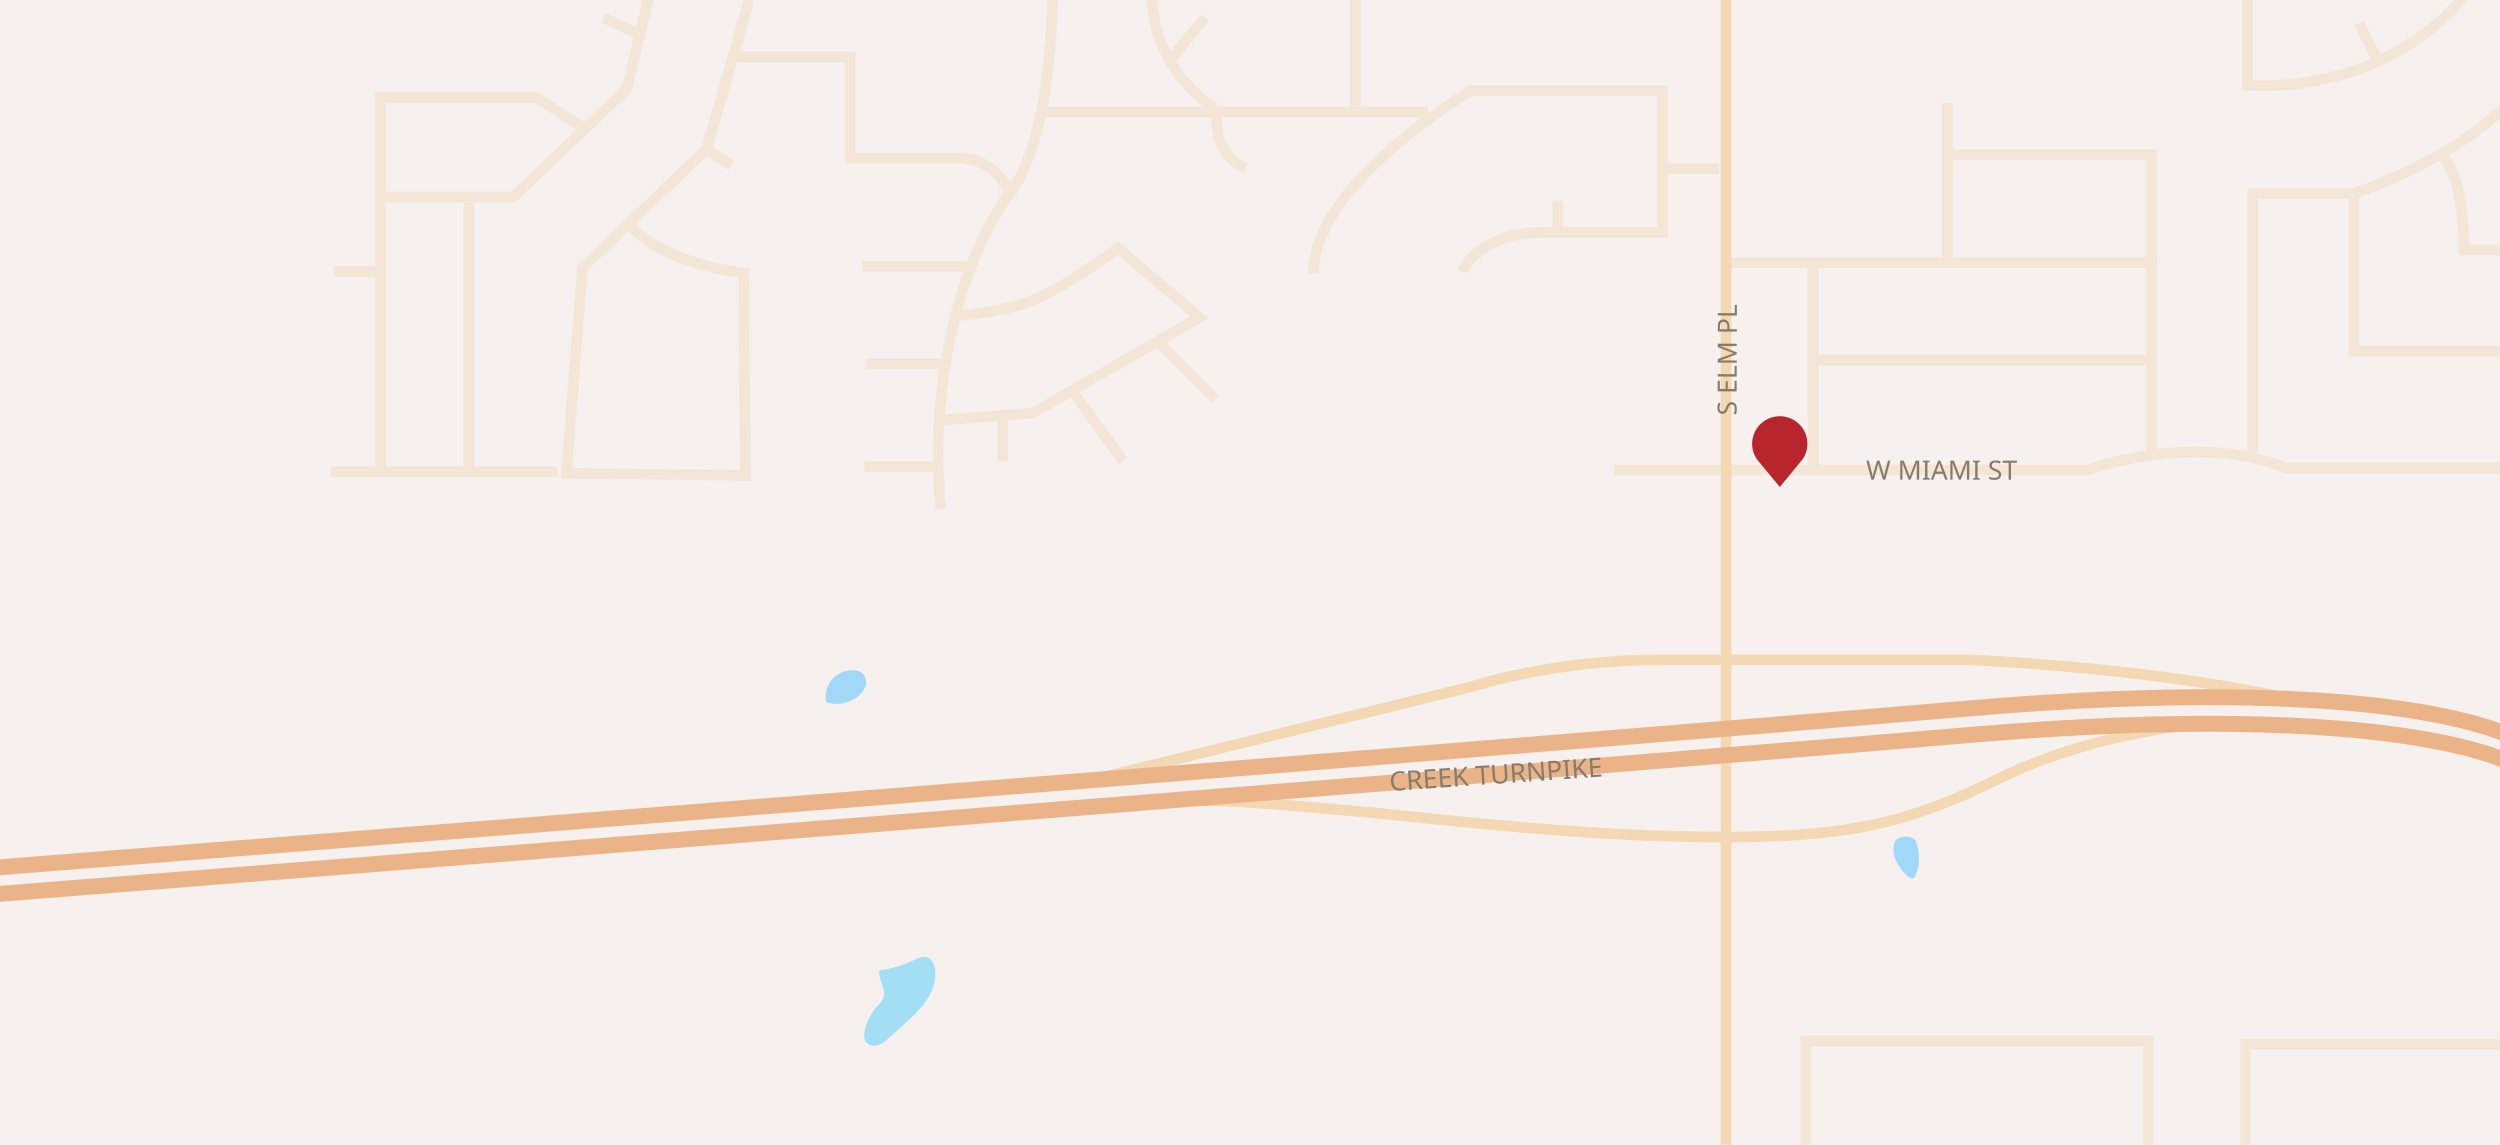
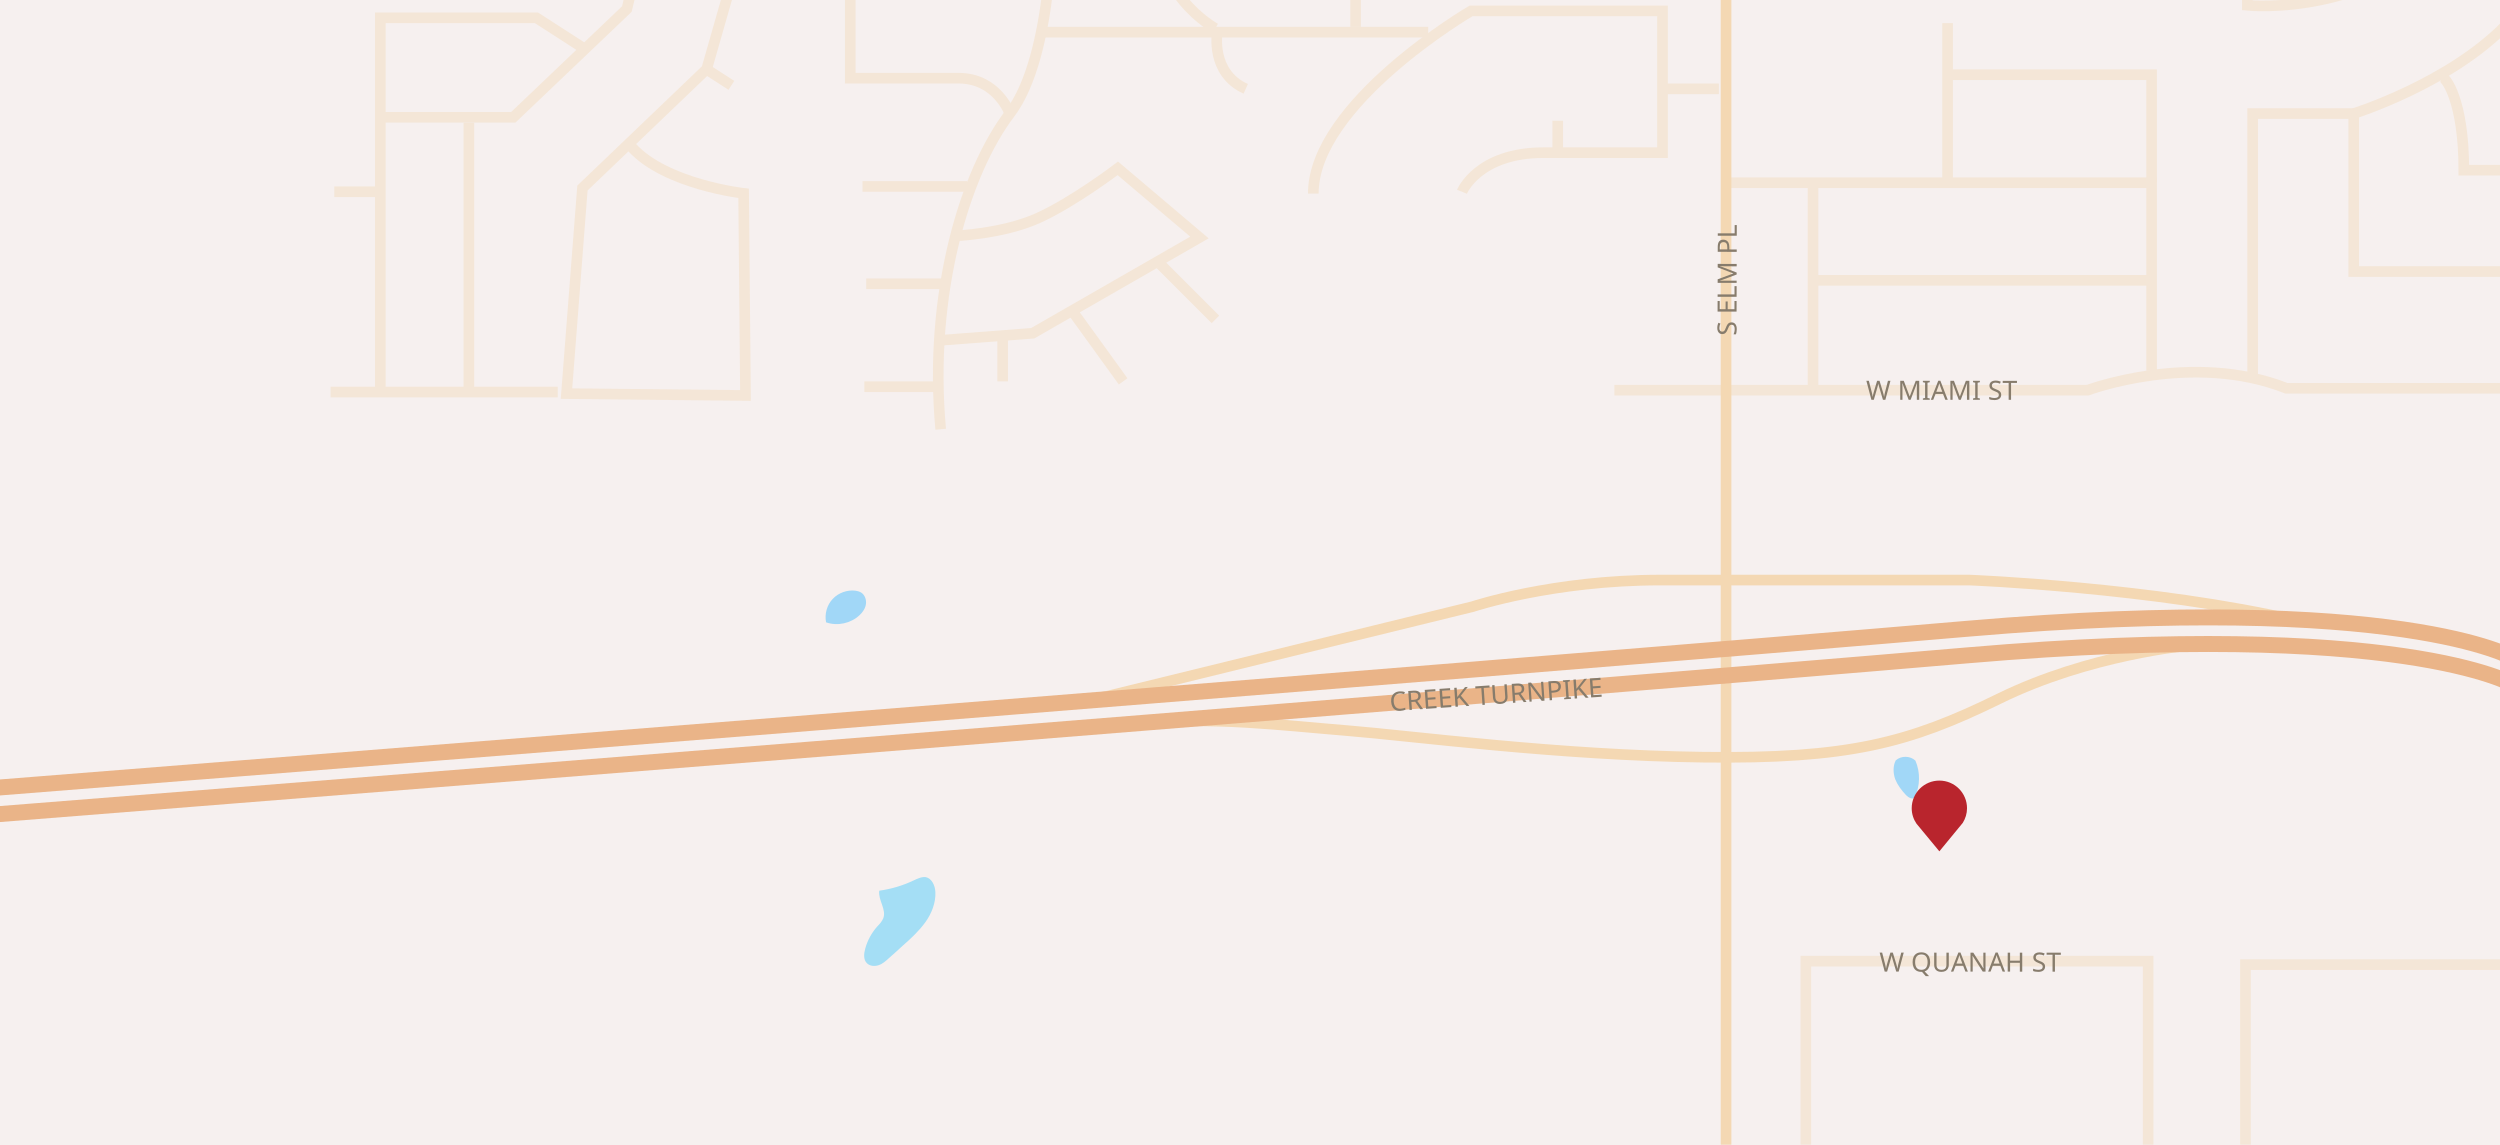
<svg xmlns="http://www.w3.org/2000/svg" version="1.1" id="map" x="0px" y="0px" viewBox="193 18.6 940 430.4" enable-background="new 193 18.6 940 430.4" xml:space="preserve">
  <g id="land">
-     <path fill="#F6F0EF" d="M179.8,12.3c-0.4,0-0.7,0-1-1.6v442.6l964.1,1.5V12.3H179.8z" />
+     <path fill="#F6F0EF" d="M179.8-17.7c-0.4,0-0.7,0-1-1.6v472.6l964.1,1.5V-17.7H179.8z" />
  </g>
  <g id="greenery">
-     <path fill="#A4DEF5" d="M536.4,379.7c-4,1.9-8.4,3.2-12.8,3.8c-0.5,3.5,2.8,7.1,1.5,10.4c-0.5,1.2-1.4,2.2-2.3,3.1   c-2.1,2.4-3.7,5.3-4.5,8.4c-0.5,1.8-0.7,4.1,0.7,5.4c1.1,1.1,2.9,1.2,4.4,0.7c1.5-0.5,2.7-1.6,3.9-2.7c1.7-1.5,3.4-3,5.1-4.6   c3.1-2.7,6.1-5.5,8.5-8.8c2.4-3.3,4-7.4,3.8-11.4c-0.1-2.4-1.3-5.1-3.6-5.6C539.5,378.2,537.9,379,536.4,379.7z" />
-     <path fill="#A1D7F7" d="M514.7,270.7c-3.1-0.4-6.5,0.8-8.6,3.1c-2.2,2.3-3.1,5.7-2.5,8.8c4.3,1.5,9.3,0.4,12.6-2.7   c1.2-1.1,2.2-2.6,2.4-4.2c0.2-1.6-0.4-3.4-1.8-4.3C516.1,271,515.4,270.8,514.7,270.7z" />
-     <path fill="#A1D7F7" d="M909.7,347.6c0.9,0.9,2.5,1.8,3.2,0.8c2.1-4.2,2.2-9.4,0.3-13.8c-2-1.9-5.4-1.9-7.4-0.1   c-1.1,2.1-1,4.8-0.2,7.1C906.5,343.8,908,345.8,909.7,347.6z" />
+     <path fill="#A4DEF5" d="M536.4,349.7c-4,1.9-8.4,3.2-12.8,3.8c-0.5,3.5,2.8,7.1,1.5,10.4c-0.5,1.2-1.4,2.2-2.3,3.1   c-2.1,2.4-3.7,5.3-4.5,8.4c-0.5,1.8-0.7,4.1,0.7,5.4c1.1,1.1,2.9,1.2,4.4,0.7c1.5-0.5,2.7-1.6,3.9-2.7c1.7-1.5,3.4-3,5.1-4.6   c3.1-2.7,6.1-5.5,8.5-8.8c2.4-3.3,4-7.4,3.8-11.4c-0.1-2.4-1.3-5.1-3.6-5.6C539.5,348.2,537.9,349,536.4,349.7z" />
+     <path fill="#A1D7F7" d="M514.7,240.7c-3.1-0.4-6.5,0.8-8.6,3.1c-2.2,2.3-3.1,5.7-2.5,8.8c4.3,1.5,9.3,0.4,12.6-2.7   c1.2-1.1,2.2-2.6,2.4-4.2c0.2-1.6-0.4-3.4-1.8-4.3C516.1,241,515.4,240.8,514.7,240.7z" />
+     <path fill="#A1D7F7" d="M909.7,317.6c0.9,0.9,2.5,1.8,3.2,0.8c2.1-4.2,2.2-9.4,0.3-13.8c-2-1.9-5.4-1.9-7.4-0.1   c-1.1,2.1-1,4.8-0.2,7.1C906.5,313.8,908,315.8,909.7,317.6z" />
  </g>
  <g id="smallroads">
-     <polyline fill="none" stroke="#F4E6D7" stroke-width="4" stroke-miterlimit="10" points="872,449 872,410 1000.7,410 1000.7,449     " />
-     <polyline fill="none" stroke="#F4E6D7" stroke-width="4" stroke-miterlimit="10" points="1037.3,449 1037.3,411.3 1135.3,411.3     " />
-     <path fill="none" stroke="#F4E6D7" stroke-width="4" stroke-miterlimit="10" d="M800,195.3h178c0,0,39.3-14.7,74.7-0.7h82.7" />
-     <polyline fill="none" stroke="#F4E6D7" stroke-width="4" stroke-miterlimit="10" points="1040,190 1040,91.3 1078,91.3 1078,150.7    1135.3,150.7  " />
-     <line fill="none" stroke="#F4E6D7" stroke-width="4" stroke-miterlimit="10" x1="874.7" y1="194" x2="874.7" y2="116.7" />
-     <polyline fill="none" stroke="#F4E6D7" stroke-width="4" stroke-miterlimit="10" points="842.7,117.3 1002,117.3 1002,188  " />
-     <line fill="none" stroke="#F4E6D7" stroke-width="4" stroke-miterlimit="10" x1="874" y1="154" x2="1001.3" y2="154" />
-     <polyline fill="none" stroke="#F4E6D7" stroke-width="4" stroke-miterlimit="10" points="1002,117.3 1002,76.7 926,76.7  " />
-     <line fill="none" stroke="#F4E6D7" stroke-width="4" stroke-miterlimit="10" x1="925.3" y1="117.3" x2="925.3" y2="57.3" />
-     <path fill="none" stroke="#F4E6D7" stroke-width="4" stroke-miterlimit="10" d="M1038,18.6v32c0,0,50,5.3,82.7-34.7" />
-     <line fill="none" stroke="#F4E6D7" stroke-width="4" stroke-miterlimit="10" x1="1080" y1="27.3" x2="1086.7" y2="40.7" />
-     <path fill="none" stroke="#F4E6D7" stroke-width="4" stroke-miterlimit="10" d="M1078,91.3c0,0,36-11.3,57.3-33.3" />
-     <path fill="none" stroke="#F4E6D7" stroke-width="4" stroke-miterlimit="10" d="M1110.7,77.3c2,0,8.7,9.3,8.7,35.3h16" />
-     <path fill="none" stroke="#F4E6D7" stroke-width="4" stroke-miterlimit="10" d="M742.7,120.7c0,0,6-14.7,30.7-14.7   c24.7,0,44.7,0,44.7,0V52.7h-72c0,0-59.3,34.7-59.3,68.7" />
-     <line fill="none" stroke="#F4E6D7" stroke-width="4" stroke-miterlimit="10" x1="778.7" y1="104.7" x2="778.7" y2="94" />
-     <line fill="none" stroke="#F4E6D7" stroke-width="4" stroke-miterlimit="10" x1="818" y1="82" x2="839.3" y2="82" />
-     <line fill="none" stroke="#F4E6D7" stroke-width="4" stroke-miterlimit="10" x1="730" y1="60.7" x2="584" y2="60.7" />
-     <line fill="none" stroke="#F4E6D7" stroke-width="4" stroke-miterlimit="10" x1="702.7" y1="58.7" x2="702.7" y2="14" />
-     <path fill="none" stroke="#F4E6D7" stroke-width="4" stroke-miterlimit="10" d="M650,59.3c0,0-24-12.7-24-44.7" />
-     <line fill="none" stroke="#F4E6D7" stroke-width="4" stroke-miterlimit="10" x1="633.3" y1="40.7" x2="646" y2="25.3" />
-     <path fill="none" stroke="#F4E6D7" stroke-width="4" stroke-miterlimit="10" d="M588.7,15.3c0,0,0.7,54-16,76   c-16.7,22-30.7,67.3-26,118.7" />
-     <line fill="none" stroke="#F4E6D7" stroke-width="4" stroke-miterlimit="10" x1="518" y1="194" x2="545.3" y2="194" />
-     <line fill="none" stroke="#F4E6D7" stroke-width="4" stroke-miterlimit="10" x1="518.7" y1="155.3" x2="549.3" y2="155.3" />
-     <line fill="none" stroke="#F4E6D7" stroke-width="4" stroke-miterlimit="10" x1="517.3" y1="118.7" x2="556.7" y2="118.7" />
-     <path fill="none" stroke="#F4E6D7" stroke-width="4" stroke-miterlimit="10" d="M552,137.3c0,0,18-0.7,31.3-6.7   c13.3-6,30-18.7,30-18.7l30.7,26l-62.7,36l-35.3,2.7" />
-     <line fill="none" stroke="#F4E6D7" stroke-width="4" stroke-miterlimit="10" x1="570" y1="192" x2="570" y2="175.3" />
-     <line fill="none" stroke="#F4E6D7" stroke-width="4" stroke-miterlimit="10" x1="596" y1="165.3" x2="615.3" y2="192" />
-     <line fill="none" stroke="#F4E6D7" stroke-width="4" stroke-miterlimit="10" x1="629.3" y1="148" x2="650" y2="168.7" />
-     <path fill="none" stroke="#F4E6D7" stroke-width="4" stroke-miterlimit="10" d="M572.7,91.3c0,0-4.7-13.3-19.3-13.3   c-14.7,0-40.7,0-40.7,0V40h-43.3" />
-     <path fill="none" stroke="#F4E6D7" stroke-width="4" stroke-miterlimit="10" d="M474.7,18.6l-16,56L412,119.3l-6,77.3l67.3,0.7   l-0.7-76c0,0-29.3-3.3-42-17.3" />
-     <line fill="none" stroke="#F4E6D7" stroke-width="4" stroke-miterlimit="10" x1="468" y1="80.7" x2="458.7" y2="74.7" />
-     <line fill="none" stroke="#F4E6D7" stroke-width="4" stroke-miterlimit="10" x1="402.7" y1="196" x2="317.3" y2="196" />
-     <polyline fill="none" stroke="#F4E6D7" stroke-width="4" stroke-miterlimit="10" points="336,194.7 336,55.3 394.7,55.3    413.3,67.3  " />
-     <line fill="none" stroke="#F4E6D7" stroke-width="4" stroke-miterlimit="10" x1="318.7" y1="120.7" x2="334.7" y2="120.7" />
-     <polyline fill="none" stroke="#F4E6D7" stroke-width="4" stroke-miterlimit="10" points="337.3,92.7 386,92.7 428.7,52 437.3,16     " />
-     <line fill="none" stroke="#F4E6D7" stroke-width="4" stroke-miterlimit="10" x1="420" y1="25.3" x2="434" y2="32" />
-     <line fill="none" stroke="#F4E6D7" stroke-width="4" stroke-miterlimit="10" x1="369.3" y1="94.7" x2="369.3" y2="196" />
-     <path fill="none" stroke="#F4E6D7" stroke-width="4" stroke-miterlimit="10" d="M650.7,60.7c0,0-2.7,15.3,10.7,21.3" />
+     <polyline fill="none" stroke="#F4E6D7" stroke-width="4" stroke-miterlimit="10" points="872,449 872,380 1000.7,380 1000.7,449     " />
+     <polyline fill="none" stroke="#F4E6D7" stroke-width="4" stroke-miterlimit="10" points="1037.3,449 1037.3,381.3 1135.3,381.3     " />
+     <path fill="none" stroke="#F4E6D7" stroke-width="4" stroke-miterlimit="10" d="M800,165.3h178c0,0,39.3-14.7,74.7-0.7h82.7" />
+     <polyline fill="none" stroke="#F4E6D7" stroke-width="4" stroke-miterlimit="10" points="1040,160 1040,61.3 1078,61.3 1078,120.7    1135.3,120.7  " />
+     <line fill="none" stroke="#F4E6D7" stroke-width="4" stroke-miterlimit="10" x1="874.7" y1="164" x2="874.7" y2="86.7" />
+     <polyline fill="none" stroke="#F4E6D7" stroke-width="4" stroke-miterlimit="10" points="842.7,87.3 1002,87.3 1002,158  " />
+     <line fill="none" stroke="#F4E6D7" stroke-width="4" stroke-miterlimit="10" x1="874" y1="124" x2="1001.3" y2="124" />
+     <polyline fill="none" stroke="#F4E6D7" stroke-width="4" stroke-miterlimit="10" points="1002,87.3 1002,46.7 926,46.7  " />
+     <line fill="none" stroke="#F4E6D7" stroke-width="4" stroke-miterlimit="10" x1="925.3" y1="87.3" x2="925.3" y2="27.3" />
+     <path fill="none" stroke="#F4E6D7" stroke-width="4" stroke-miterlimit="10" d="M1038-11.4v32c0,0,50,5.3,82.7-34.7" />
+     <line fill="none" stroke="#F4E6D7" stroke-width="4" stroke-miterlimit="10" x1="1080" y1="-2.7" x2="1086.7" y2="10.7" />
+     <path fill="none" stroke="#F4E6D7" stroke-width="4" stroke-miterlimit="10" d="M1078,61.3c0,0,36-11.3,57.3-33.3" />
+     <path fill="none" stroke="#F4E6D7" stroke-width="4" stroke-miterlimit="10" d="M1110.7,47.3c2,0,8.7,9.3,8.7,35.3h16" />
+     <path fill="none" stroke="#F4E6D7" stroke-width="4" stroke-miterlimit="10" d="M742.7,90.7c0,0,6-14.7,30.7-14.7   c24.7,0,44.7,0,44.7,0V22.7h-72c0,0-59.3,34.7-59.3,68.7" />
+     <line fill="none" stroke="#F4E6D7" stroke-width="4" stroke-miterlimit="10" x1="778.7" y1="74.7" x2="778.7" y2="64" />
+     <line fill="none" stroke="#F4E6D7" stroke-width="4" stroke-miterlimit="10" x1="818" y1="52" x2="839.3" y2="52" />
+     <line fill="none" stroke="#F4E6D7" stroke-width="4" stroke-miterlimit="10" x1="730" y1="30.7" x2="584" y2="30.7" />
+     <line fill="none" stroke="#F4E6D7" stroke-width="4" stroke-miterlimit="10" x1="702.7" y1="28.7" x2="702.7" y2="-16" />
+     <path fill="none" stroke="#F4E6D7" stroke-width="4" stroke-miterlimit="10" d="M650,29.3c0,0-24-12.7-24-44.7" />
+     <line fill="none" stroke="#F4E6D7" stroke-width="4" stroke-miterlimit="10" x1="633.3" y1="10.7" x2="646" y2="-4.7" />
+     <path fill="none" stroke="#F4E6D7" stroke-width="4" stroke-miterlimit="10" d="M588.7-14.7c0,0,0.7,54-16,76   c-16.7,22-30.7,67.3-26,118.7" />
+     <line fill="none" stroke="#F4E6D7" stroke-width="4" stroke-miterlimit="10" x1="518" y1="164" x2="545.3" y2="164" />
+     <line fill="none" stroke="#F4E6D7" stroke-width="4" stroke-miterlimit="10" x1="518.7" y1="125.3" x2="549.3" y2="125.3" />
+     <line fill="none" stroke="#F4E6D7" stroke-width="4" stroke-miterlimit="10" x1="517.3" y1="88.7" x2="556.7" y2="88.7" />
+     <path fill="none" stroke="#F4E6D7" stroke-width="4" stroke-miterlimit="10" d="M552,107.3c0,0,18-0.7,31.3-6.7   c13.3-6,30-18.7,30-18.7l30.7,26l-62.7,36l-35.3,2.7" />
+     <line fill="none" stroke="#F4E6D7" stroke-width="4" stroke-miterlimit="10" x1="570" y1="162" x2="570" y2="145.3" />
+     <line fill="none" stroke="#F4E6D7" stroke-width="4" stroke-miterlimit="10" x1="596" y1="135.3" x2="615.3" y2="162" />
+     <line fill="none" stroke="#F4E6D7" stroke-width="4" stroke-miterlimit="10" x1="629.3" y1="118" x2="650" y2="138.7" />
+     <path fill="none" stroke="#F4E6D7" stroke-width="4" stroke-miterlimit="10" d="M572.7,61.3c0,0-4.7-13.3-19.3-13.3   c-14.7,0-40.7,0-40.7,0V10h-43.3" />
+     <path fill="none" stroke="#F4E6D7" stroke-width="4" stroke-miterlimit="10" d="M474.7-11.4l-16,56L412,89.3l-6,77.3l67.3,0.7   l-0.7-76c0,0-29.3-3.3-42-17.3" />
+     <line fill="none" stroke="#F4E6D7" stroke-width="4" stroke-miterlimit="10" x1="468" y1="50.7" x2="458.7" y2="44.7" />
+     <line fill="none" stroke="#F4E6D7" stroke-width="4" stroke-miterlimit="10" x1="402.7" y1="166" x2="317.3" y2="166" />
+     <polyline fill="none" stroke="#F4E6D7" stroke-width="4" stroke-miterlimit="10" points="336,164.7 336,25.3 394.7,25.3    413.3,37.3  " />
+     <line fill="none" stroke="#F4E6D7" stroke-width="4" stroke-miterlimit="10" x1="318.7" y1="90.7" x2="334.7" y2="90.7" />
+     <polyline fill="none" stroke="#F4E6D7" stroke-width="4" stroke-miterlimit="10" points="337.3,62.7 386,62.7 428.7,22 437.3,-14     " />
+     <line fill="none" stroke="#F4E6D7" stroke-width="4" stroke-miterlimit="10" x1="420" y1="-4.7" x2="434" y2="2" />
+     <line fill="none" stroke="#F4E6D7" stroke-width="4" stroke-miterlimit="10" x1="369.3" y1="64.7" x2="369.3" y2="166" />
+     <path fill="none" stroke="#F4E6D7" stroke-width="4" stroke-miterlimit="10" d="M650.7,30.7c0,0-2.7,15.3,10.7,21.3" />
  </g>
  <g id="roads">
-     <line fill="none" stroke="#F4D8B3" stroke-width="4" stroke-miterlimit="10" x1="842" y1="18.6" x2="842" y2="449" />
-     <path fill="none" stroke="#F4D8B3" stroke-width="4" stroke-miterlimit="10" d="M608,310.7l138.7-34c0,0,30-10,70.7-10   c40.7,0,116,0,116,0s69.3,2.7,123.3,15.3" />
-     <path fill="none" stroke="#F4D8B3" stroke-width="4" stroke-miterlimit="10" d="M1016,291.3c0,0-37.3,3.3-71.3,20   c-34,16.7-56.7,22.7-111.3,22c-54.7-0.7-109.3-8-134-10c-24.7-2-50-5.3-80-2.7" />
-     <path fill="none" stroke="#EAB488" stroke-width="6" stroke-miterlimit="10" d="M1138,296c0,0-42.2-25-205.1-11S189,345,189,345" />
-     <path fill="none" stroke="#EAB488" stroke-width="6" stroke-miterlimit="10" d="M1138,306c0,0-42.2-25-205.1-11S189,355,189,355" />
+     <line fill="none" stroke="#F4D8B3" stroke-width="4" stroke-miterlimit="10" x1="842" y1="-11.4" x2="842" y2="449" />
+     <path fill="none" stroke="#F4D8B3" stroke-width="4" stroke-miterlimit="10" d="M608,280.7l138.7-34c0,0,30-10,70.7-10   c40.7,0,116,0,116,0s69.3,2.7,123.3,15.3" />
+     <path fill="none" stroke="#F4D8B3" stroke-width="4" stroke-miterlimit="10" d="M1016,261.3c0,0-37.3,3.3-71.3,20   c-34,16.7-56.7,22.7-111.3,22c-54.7-0.7-109.3-8-134-10c-24.7-2-50-5.3-80-2.7" />
+     <path fill="none" stroke="#EAB488" stroke-width="6" stroke-miterlimit="10" d="M1138,266c0,0-42.2-25-205.1-11S189,315,189,315" />
+     <path fill="none" stroke="#EAB488" stroke-width="6" stroke-miterlimit="10" d="M1138,276c0,0-42.2-25-205.1-11S189,325,189,325" />
  </g>
  <g id="marker">
-     <path id="pin_1_" fill="#B9252D" d="M871,191c1-1.6,1.6-3.5,1.6-5.5c0-5.7-4.6-10.4-10.4-10.4c-5.7,0-10.4,4.6-10.4,10.4   c0,2.2,0.7,4.2,1.8,5.8l8.6,10.4L871,191z" />
+     <path id="pin_1_" fill="#B9252D" d="M931,328c1-1.6,1.6-3.5,1.6-5.5c0-5.7-4.6-10.4-10.4-10.4c-5.7,0-10.4,4.6-10.4,10.4   c0,2.2,0.7,4.2,1.8,5.8l8.6,10.4L931,328z" />
  </g>
-   <text transform="matrix(2.621826e-03 -1 1 2.621826e-03 845.9592 174.8209)" fill="#877C6C" font-family="'HelveticaNeue-Bold'" font-size="10">S ELM PL</text>
-   <text transform="matrix(0.9976 -6.882512e-02 6.882512e-02 0.9976 715.6386 316.0579)" fill="#877C6C" font-family="'HelveticaNeue-Bold'" font-size="10">CREEK TURNPIKE</text>
-   <text transform="matrix(1 1.117177e-04 -1.117177e-04 1 894.6144 198.943)" fill="#877C6C" font-family="'HelveticaNeue-Bold'" font-size="10">W MIAMI ST</text>
+   <text transform="matrix(2.620000e-03 -1 1 2.620000e-03 845.924 144.8266)" fill="#877C6C" font-family="'HelveticaNeue-Bold'" font-size="10">S ELM PL</text>
+   <text transform="matrix(0.9976 -6.883000e-02 6.883000e-02 0.9976 715.7136 286.053)" fill="#877C6C" font-family="'HelveticaNeue-Bold'" font-size="10">CREEK TURNPIKE</text>
+   <text transform="matrix(1 1.100000e-04 -1.100000e-04 1 894.6283 168.929)" fill="#877C6C" font-family="'HelveticaNeue-Bold'" font-size="10">W MIAMI ST</text>
+   <text transform="matrix(1 1.100000e-04 -1.100000e-04 1 899.6283 383.929)" fill="#877C6C" font-family="'HelveticaNeue-Bold'" font-size="10">W QUANAH ST</text>
</svg>
